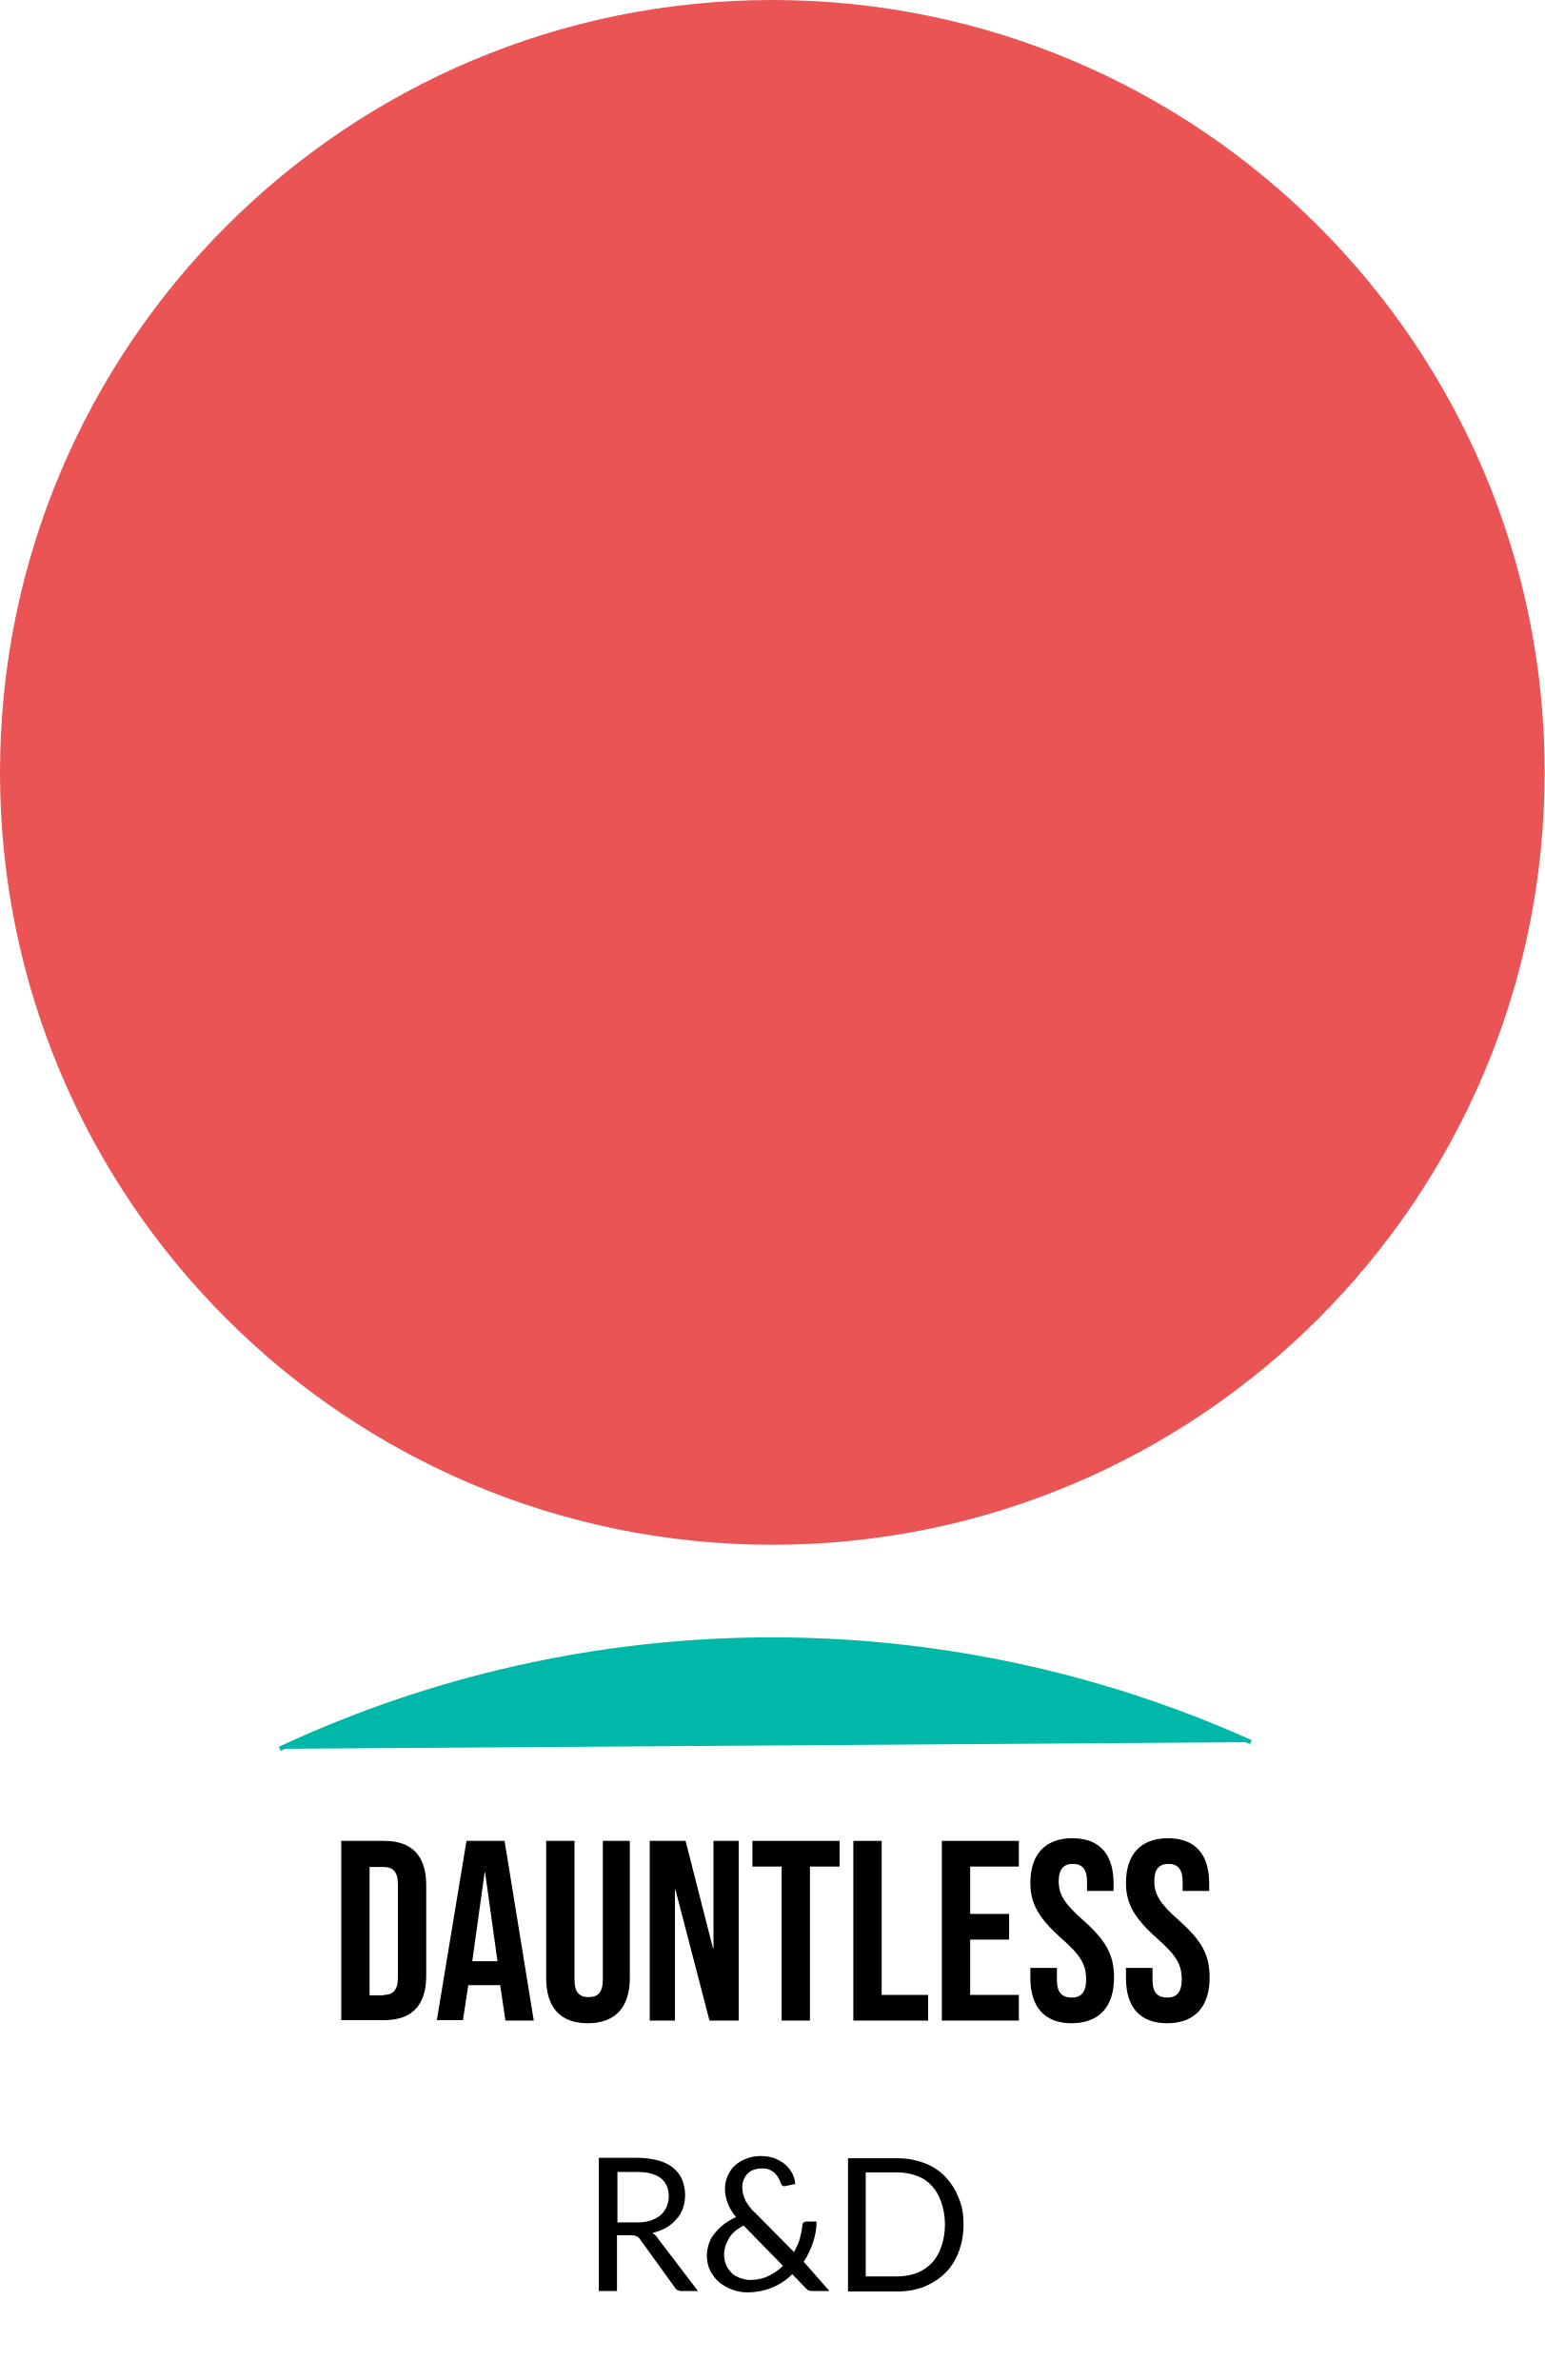
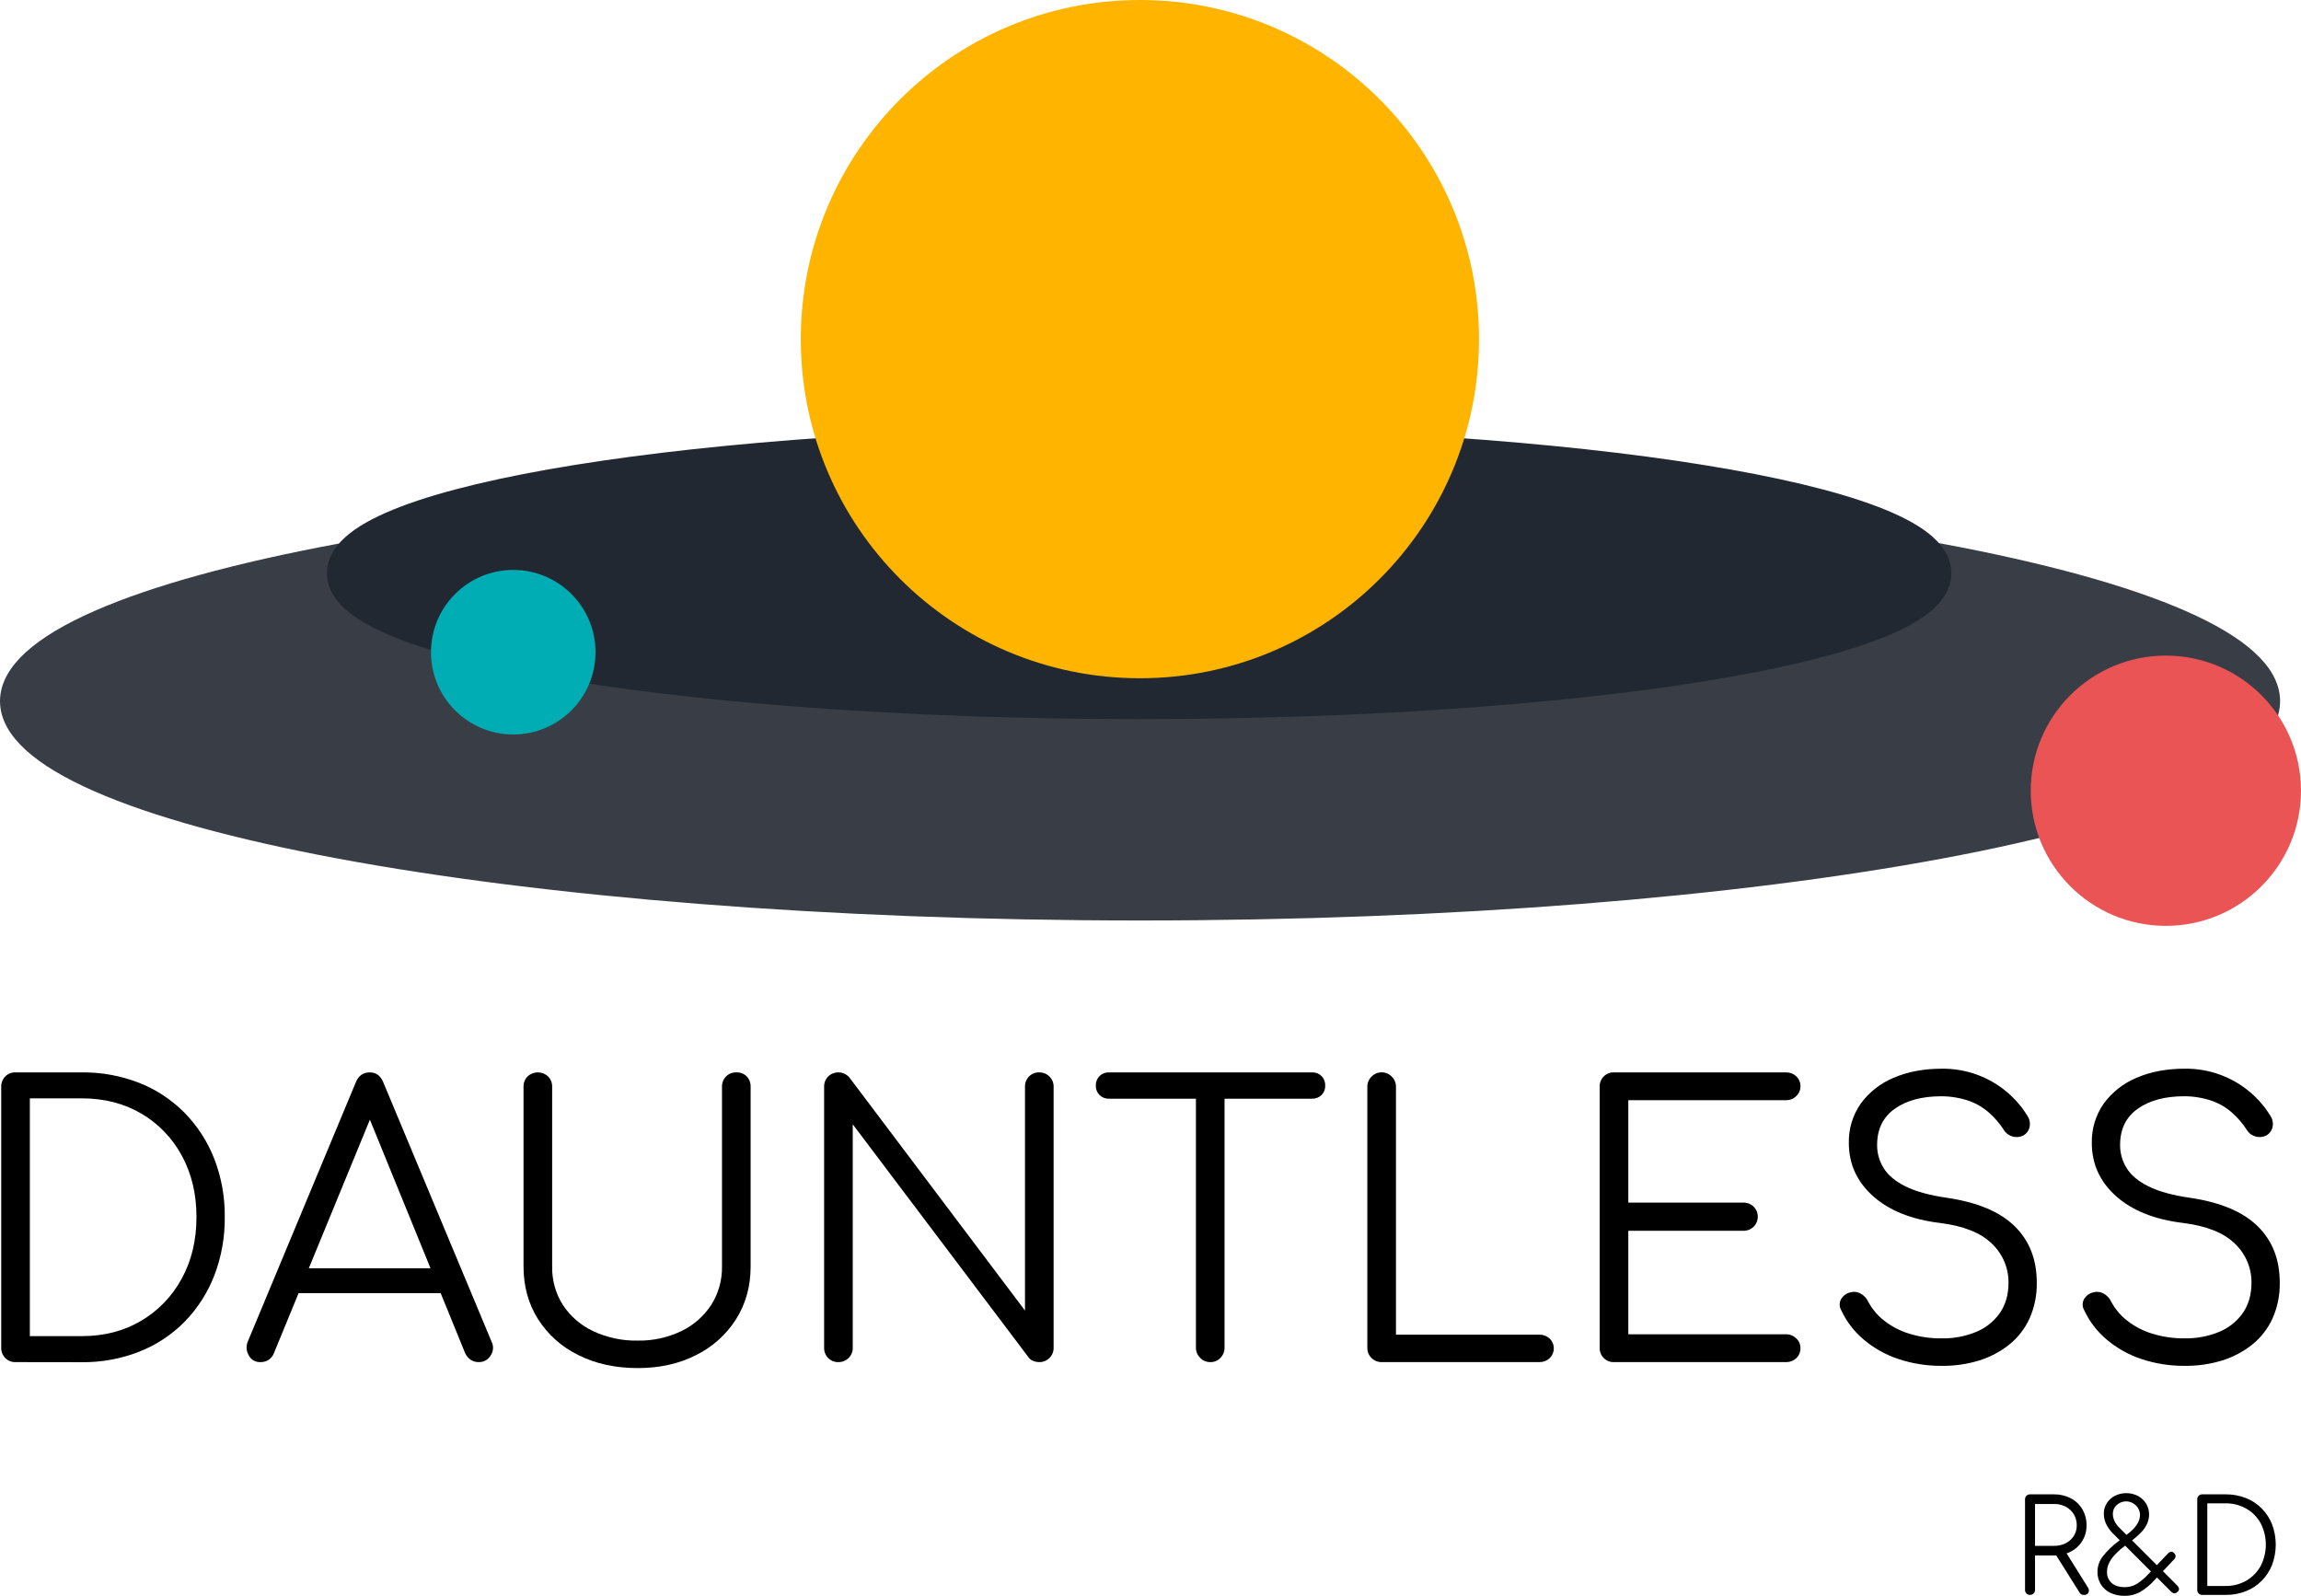
- <svg xmlns="http://www.w3.org/2000/svg" version="1.1" id="Layer_1" x="0px" y="0px" viewBox="0 0 349 537.7" style="enable-background:new 0 0 349 537.7;" xml:space="preserve">
-   <style type="text/css">
- 	.st0{fill:#EA5455;}
- 	.st1{enable-background:new    ;}
- 	.st2{fill:#00B8A9;stroke:#00B8A9;stroke-miterlimit:10;}
- </style>
-   <g id="Layer_2_1_">
-     <g id="Layer_1-2">
-       <circle class="st0" cx="174.5" cy="174.5" r="174.5" />
-       <g class="st1">
-         <path d="M77.1,415.9h9.7c6.4,0,9.5,3.5,9.5,10v20.5c0,6.5-3.1,10-9.5,10h-9.7V415.9z M86.7,450.7c2,0,3.2-1,3.2-3.9v-21.1     c0-2.9-1.2-3.9-3.2-3.9h-3.2v29H86.7z" />
-         <path d="M105.4,415.9h8.6l6.6,40.6h-6.4l-1.2-8.1v0.1h-7.2l-1.2,7.9h-5.9L105.4,415.9z M112.4,443.1l-2.8-20.1h-0.1l-2.8,20.1     H112.4z" />
-       </g>
-       <g class="st1">
-         <path d="M123.4,446.9v-31h6.4v31.4c0,2.9,1.2,3.9,3.2,3.9c2,0,3.2-1,3.2-3.9v-31.4h6.1v31c0,6.5-3.2,10.2-9.5,10.2     S123.4,453.4,123.4,446.9z" />
-         <path d="M146.9,415.9h8l6.2,24.3h0.1v-24.3h5.7v40.6h-6.6l-7.7-29.6h-0.1v29.6h-5.7V415.9z" />
-         <path d="M176.7,421.7H170v-5.8h19.7v5.8h-6.7v34.8h-6.4V421.7z" />
-         <path d="M192.8,415.9h6.4v34.8h10.5v5.8h-16.9V415.9z" />
-       </g>
-       <g class="st1">
-         <path d="M212.8,415.9h17.4v5.8h-11v10.7h8.8v5.8h-8.8v12.5h11v5.8h-17.4V415.9z" />
-       </g>
-       <g class="st1">
-         <path d="M232.8,446.9v-2.3h6v2.8c0,2.9,1.3,3.9,3.3,3.9c2,0,3.3-1,3.3-4.1c0-3.4-1.3-5.5-5.5-9.2c-5.3-4.7-7.1-8-7.1-12.6     c0-6.4,3.3-10.1,9.5-10.1s9.3,3.7,9.3,10.2v1.7h-6v-2.1c0-2.9-1.2-4-3.2-4c-2,0-3.2,1.1-3.2,3.9c0,3,1.3,5.1,5.5,8.8     c5.3,4.7,7,7.9,7,13c0,6.6-3.4,10.3-9.6,10.3C236,457.1,232.8,453.4,232.8,446.9z" />
-         <path d="M254.4,446.9v-2.3h6v2.8c0,2.9,1.3,3.9,3.3,3.9c2,0,3.3-1,3.3-4.1c0-3.4-1.3-5.5-5.5-9.2c-5.3-4.7-7.1-8-7.1-12.6     c0-6.4,3.3-10.1,9.5-10.1c6.2,0,9.3,3.7,9.3,10.2v1.7h-6v-2.1c0-2.9-1.2-4-3.2-4s-3.2,1.1-3.2,3.9c0,3,1.3,5.1,5.5,8.8     c5.3,4.7,7,7.9,7,13c0,6.6-3.4,10.3-9.6,10.3S254.4,453.4,254.4,446.9z" />
-       </g>
-       <path class="st2" d="M63.2,395.1c69.4-32.4,149.5-32.9,219.4-1.5" />
-       <g class="st1">
-         <path d="M157.7,517.6H154c-0.7,0-1.3-0.3-1.6-0.9l-7.8-10.8c-0.2-0.3-0.5-0.6-0.8-0.7c-0.3-0.1-0.7-0.2-1.3-0.2h-3.1v12.6h-4.1     v-30.1h8.5c1.9,0,3.5,0.2,4.9,0.6c1.4,0.4,2.5,0.9,3.4,1.7c0.9,0.7,1.6,1.6,2,2.6c0.4,1,0.7,2.2,0.7,3.5c0,1.1-0.2,2.1-0.5,3     c-0.3,0.9-0.8,1.8-1.5,2.5c-0.6,0.7-1.4,1.4-2.3,1.9c-0.9,0.5-2,0.9-3.1,1.2c0.5,0.3,1,0.7,1.3,1.3L157.7,517.6z M143.8,502.1     c1.2,0,2.2-0.1,3.1-0.4c0.9-0.3,1.7-0.7,2.3-1.2c0.6-0.5,1.1-1.2,1.4-1.9s0.5-1.5,0.5-2.4c0-1.8-0.6-3.1-1.8-4.1     c-1.2-0.9-2.9-1.4-5.3-1.4h-4.5v11.4H143.8z" />
-         <path d="M187.4,517.6h-3.6c-0.4,0-0.7,0-1-0.1c-0.3-0.1-0.5-0.3-0.8-0.6l-3-3.1c-1.3,1.3-2.8,2.3-4.5,3c-1.7,0.7-3.6,1.1-5.7,1.1     c-1.1,0-2.2-0.2-3.3-0.6c-1.1-0.4-2-0.9-2.9-1.6c-0.9-0.7-1.5-1.6-2.1-2.6c-0.5-1-0.8-2.2-0.8-3.5c0-1,0.2-1.9,0.5-2.8     s0.8-1.7,1.4-2.4c0.6-0.7,1.3-1.4,2.1-2c0.8-0.6,1.7-1.1,2.6-1.5c-0.9-1.1-1.5-2.1-1.9-3.2c-0.4-1-0.6-2.1-0.6-3.2     c0-1,0.2-2,0.6-2.9c0.4-0.9,0.9-1.7,1.6-2.3c0.7-0.7,1.6-1.2,2.6-1.6c1-0.4,2.1-0.6,3.4-0.6c1.1,0,2.1,0.2,3,0.5     c0.9,0.4,1.7,0.8,2.4,1.4c0.7,0.6,1.2,1.3,1.6,2c0.4,0.8,0.6,1.6,0.7,2.4l-2.3,0.5c-0.5,0.1-0.8-0.1-1-0.7     c-0.1-0.4-0.3-0.7-0.5-1.1c-0.2-0.4-0.5-0.7-0.8-1.1c-0.3-0.3-0.8-0.6-1.2-0.8c-0.5-0.2-1-0.3-1.7-0.3c-0.7,0-1.3,0.1-1.9,0.3     s-1,0.5-1.4,0.9c-0.4,0.4-0.7,0.9-0.9,1.4s-0.3,1.1-0.3,1.8c0,0.5,0.1,1,0.2,1.4c0.1,0.4,0.3,0.9,0.5,1.4s0.6,0.9,0.9,1.4     c0.4,0.5,0.8,1,1.4,1.5l8.7,8.8c0.5-1,1-1.9,1.3-3s0.5-2.1,0.6-3.1c0-0.3,0.1-0.5,0.3-0.6s0.3-0.2,0.6-0.2h2.3     c0,1.6-0.3,3.2-0.8,4.7s-1.2,3-2.1,4.4L187.4,517.6z M168,502.8c-1.5,0.8-2.6,1.7-3.3,2.9s-1.1,2.3-1.1,3.7     c0,0.9,0.2,1.7,0.5,2.4c0.3,0.7,0.8,1.3,1.3,1.8c0.5,0.5,1.2,0.8,1.9,1.1c0.7,0.2,1.4,0.4,2.1,0.4c1.6,0,3-0.3,4.2-0.9     c1.3-0.6,2.3-1.3,3.3-2.3L168,502.8z" />
-         <path d="M217.7,502.6c0,2.3-0.4,4.3-1.1,6.2c-0.7,1.8-1.7,3.4-3,4.7c-1.3,1.3-2.9,2.3-4.7,3.1c-1.8,0.7-3.8,1.1-6.1,1.1h-11.2     v-30.1h11.2c2.2,0,4.2,0.4,6.1,1.1c1.8,0.7,3.4,1.7,4.7,3.1s2.3,2.9,3,4.8C217.4,498.3,217.7,500.4,217.7,502.6z M213.5,502.6     c0-1.8-0.3-3.5-0.8-5s-1.2-2.7-2.1-3.7c-0.9-1-2-1.8-3.4-2.3c-1.3-0.5-2.8-0.8-4.4-0.8h-7.2v23.5h7.2c1.6,0,3.1-0.3,4.4-0.8     c1.3-0.5,2.4-1.3,3.4-2.3c0.9-1,1.6-2.2,2.1-3.7S213.5,504.5,213.5,502.6z" />
-       </g>
+ <svg xmlns="http://www.w3.org/2000/svg" viewBox="0 0 1286.69 892.34">
+   <defs>
+     <style>.cls-1{fill:#393e46;stroke:#393e46;stroke-width:10px;}.cls-1,.cls-2{stroke-miterlimit:10;}.cls-2{fill:#222831;stroke:#222831;stroke-width:20px;}.cls-3{fill:#00adb5;}.cls-4{fill:#ffb400;}.cls-5{fill:#ea5455;}</style>
+   </defs>
+   <g id="Layer_2" data-name="Layer 2">
+     <g id="Layer_1-2" data-name="Layer 1">
+       <ellipse class="cls-1" cx="637.5" cy="392.07" rx="632.5" ry="117.64" />
+       <ellipse class="cls-2" cx="637" cy="320.51" rx="444.22" ry="71.61" />
+       <circle class="cls-3" cx="287" cy="364.7" r="46" />
+       <circle class="cls-4" cx="637.42" cy="189.63" r="189.63" />
+       <circle class="cls-5" cx="1211.12" cy="442.16" r="75.56" />
+       <path d="M1155,891.84a2.74,2.74,0,0,1-2-.8,2.7,2.7,0,0,1-.79-2V838.41a2.7,2.7,0,0,1,.79-2,2.74,2.74,0,0,1,2-.8h13.46a19.6,19.6,0,0,1,9.36,2.2,16.22,16.22,0,0,1,6.44,6.12,17.32,17.32,0,0,1,2.34,9,16.08,16.08,0,0,1-8.78,14.68,19.82,19.82,0,0,1-9.36,2.16H1157.8V889a2.72,2.72,0,0,1-2.8,2.81Zm2.8-27.44h10.66a14,14,0,0,0,6.52-1.47,11.65,11.65,0,0,0,4.5-4.07,10.77,10.77,0,0,0,1.65-5.9,11.69,11.69,0,0,0-1.65-6.23,11.54,11.54,0,0,0-4.5-4.21,13.67,13.67,0,0,0-6.52-1.52H1157.8Zm27.29,27.44a2.62,2.62,0,0,1-1.47-.36,3.24,3.24,0,0,1-1-1.08l-13.82-22,5.62-1.44,12.88,20.6a2.94,2.94,0,0,1,.4,3A2.7,2.7,0,0,1,1185.09,891.84Z" transform="translate(-19.84)" />
+       <path d="M1207.92,892.34a17.83,17.83,0,0,1-8.07-1.69,12.61,12.61,0,0,1-5.25-4.72,13,13,0,0,1-1.88-7,14.11,14.11,0,0,1,2.88-8.53,45.08,45.08,0,0,1,8.72-8.46l6-4.76a19.43,19.43,0,0,0,4.65-5,10.1,10.1,0,0,0,1.55-5.29,7.8,7.8,0,0,0-13.07-5.29,6.43,6.43,0,0,0-2.13,4.78,9.57,9.57,0,0,0,.9,4.14,13.47,13.47,0,0,0,2.78,3.78l32.32,32.26a3.64,3.64,0,0,1,1,1.73,2.06,2.06,0,0,1-.72,1.73q-1.87,1.86-3.67,0l-32.69-32.69a18.25,18.25,0,0,1-3.63-5.08,13.2,13.2,0,0,1-1.34-5.79,10.78,10.78,0,0,1,1.66-5.91,11.83,11.83,0,0,1,4.46-4.1,14.36,14.36,0,0,1,13,.07,12.06,12.06,0,0,1,4.54,4.28,11.6,11.6,0,0,1,1.66,6.16,13.37,13.37,0,0,1-1.12,5.08,16.77,16.77,0,0,1-3,4.46,39.07,39.07,0,0,1-4.68,4.28l-6,4.61a36.7,36.7,0,0,0-5,4.72,17,17,0,0,0-2.84,4.43,11.31,11.31,0,0,0-.9,4.39,8,8,0,0,0,2.59,6.23q2.59,2.34,7.42,2.34a12.63,12.63,0,0,0,6.73-1.88,30.93,30.93,0,0,0,6.3-5.32l11-11.6a3.56,3.56,0,0,1,1.65-1,2,2,0,0,1,1.73.68,2.63,2.63,0,0,1,.94,1.73,2.45,2.45,0,0,1-.87,1.87l-10.94,11.6a33.85,33.85,0,0,1-7.74,6.44A17.29,17.29,0,0,1,1207.92,892.34Z" transform="translate(-19.84)" />
+       <path d="M1251.33,891.84a2.72,2.72,0,0,1-2.81-2.81V838.41a2.72,2.72,0,0,1,2.81-2.81h13a30.31,30.31,0,0,1,11.34,2.06,25.64,25.64,0,0,1,8.89,5.83,26.48,26.48,0,0,1,5.8,8.89,32.28,32.28,0,0,1,0,22.64,26.36,26.36,0,0,1-5.8,8.93,25.64,25.64,0,0,1-8.89,5.83,30.31,30.31,0,0,1-11.34,2.06Zm2.81-5h10.15a22.63,22.63,0,0,0,11.7-3,21.29,21.29,0,0,0,8-8.21,26.09,26.09,0,0,0,0-23.83,21,21,0,0,0-8-8.17,22.81,22.81,0,0,0-11.7-3h-10.15Z" transform="translate(-19.84)" />
+       <path d="M28.53,761.66a7.71,7.71,0,0,1-5.75-2.28,7.92,7.92,0,0,1-2.26-5.81V607.74a7.94,7.94,0,0,1,2.26-5.81,7.75,7.75,0,0,1,5.75-2.28H65.47a85.77,85.77,0,0,1,32.33,5.91,73.55,73.55,0,0,1,25.35,16.8A76.59,76.59,0,0,1,139.67,648a87.52,87.52,0,0,1,5.85,32.57,88.24,88.24,0,0,1-5.85,32.67A76.37,76.37,0,0,1,123.15,739a73.55,73.55,0,0,1-25.35,16.8,85.77,85.77,0,0,1-32.33,5.91Zm8-14.52H65.47q18.89,0,33.36-8.61a61,61,0,0,0,22.68-23.65q8.2-15,8.2-34.33t-8.2-34.33a60.31,60.31,0,0,0-22.68-23.55q-14.47-8.5-33.36-8.5H36.53Z" transform="translate(-19.84)" />
+       <path d="M165.63,761.66a7,7,0,0,1-6.77-3.94,8.45,8.45,0,0,1-.41-7.67l60.34-144.8q2.27-5.61,7.8-5.6,5.34,0,7.6,5.6l60.54,145a7.57,7.57,0,0,1-.51,7.68,7.46,7.46,0,0,1-6.67,3.73,8,8,0,0,1-4.41-1.24,9,9,0,0,1-3.18-3.73L223.51,618.32h6.37L173,756.69a7.84,7.84,0,0,1-3,3.73A8,8,0,0,1,165.63,761.66Zm13.55-38.58,6.16-13.9h83.33l6.15,13.9Z" transform="translate(-19.84)" />
+       <path d="M376.42,765q-18.68,0-33.15-7.26a55.36,55.36,0,0,1-22.58-20.12q-8.1-12.86-8.1-29.46V607.74a7.93,7.93,0,0,1,2.25-5.81,8.39,8.39,0,0,1,11.5,0,7.94,7.94,0,0,1,2.26,5.81v100.4a38.76,38.76,0,0,0,6,21.58,41,41,0,0,0,16.93,14.62,56,56,0,0,0,24.84,5.29,54.23,54.23,0,0,0,24.42-5.29,41.28,41.28,0,0,0,16.73-14.62,38.84,38.84,0,0,0,6.05-21.58V607.74a7.94,7.94,0,0,1,2.26-5.81,7.75,7.75,0,0,1,5.75-2.28,7.67,7.67,0,0,1,5.85,2.28,8.11,8.11,0,0,1,2.15,5.81v100.4q0,16.61-8.1,29.46a55.73,55.73,0,0,1-22.37,20.12Q394.88,765,376.42,765Z" transform="translate(-19.84)" />
+       <path d="M488.68,761.66a7.69,7.69,0,0,1-5.74-2.28,7.88,7.88,0,0,1-2.26-5.81V607.74a7.9,7.9,0,0,1,2.26-5.81,8.16,8.16,0,0,1,11.9.62L593,732.83V607.74a7.9,7.9,0,0,1,2.26-5.81,7.73,7.73,0,0,1,5.74-2.28,7.86,7.86,0,0,1,5.65,2.28,7.75,7.75,0,0,1,2.36,5.81V753.57a7.73,7.73,0,0,1-2.36,5.81,7.82,7.82,0,0,1-5.65,2.28,9.07,9.07,0,0,1-3.28-.62A5.57,5.57,0,0,1,595,759L496.69,628.69V753.57a7.73,7.73,0,0,1-2.36,5.81A7.82,7.82,0,0,1,488.68,761.66Z" transform="translate(-19.84)" />
+       <path d="M640,614.37a7.2,7.2,0,0,1-5.34-2.07,7.06,7.06,0,0,1-2.05-5.19,7.32,7.32,0,0,1,2.05-5.39,7.2,7.2,0,0,1,5.34-2.07h113.5a7.2,7.2,0,0,1,5.34,2.07,7.36,7.36,0,0,1,2.05,5.39,7.1,7.1,0,0,1-2.05,5.19,7.2,7.2,0,0,1-5.34,2.07ZM696.6,761.66a7.68,7.68,0,0,1-5.65-2.38,7.84,7.84,0,0,1-2.36-5.71V599.65h16V753.57a8,8,0,0,1-2.26,5.71A7.55,7.55,0,0,1,696.6,761.66Z" transform="translate(-19.84)" />
+       <path d="M792.45,761.66a7.82,7.82,0,0,1-5.65-2.28,7.73,7.73,0,0,1-2.36-5.81V607.74A7.86,7.86,0,0,1,786.8,602a7.88,7.88,0,0,1,11.29,0,7.86,7.86,0,0,1,2.36,5.71V746.31H880.7a8.07,8.07,0,0,1,5.65,2.18,7.59,7.59,0,0,1,0,11,8.06,8.06,0,0,1-5.65,2.17Z" transform="translate(-19.84)" />
+       <path d="M922.37,761.66a7.7,7.7,0,0,1-5.75-2.28,7.88,7.88,0,0,1-2.26-5.81V607.74a7.9,7.9,0,0,1,2.26-5.81,7.74,7.74,0,0,1,5.75-2.28h96.26a8,8,0,0,1,5.64,2.17,7.44,7.44,0,0,1,2.36,5.71,7.27,7.27,0,0,1-2.36,5.39,7.8,7.8,0,0,1-5.64,2.28H930.37v57.26h64.24a7.89,7.89,0,1,1,0,15.77H930.37v57.88h88.26a7.84,7.84,0,0,1,5.64,2.28,7.27,7.27,0,0,1,2.36,5.39,7.44,7.44,0,0,1-2.36,5.71,8,8,0,0,1-5.64,2.17Z" transform="translate(-19.84)" />
+       <path d="M1105.65,763.74a74.4,74.4,0,0,1-24.32-3.84,58.59,58.59,0,0,1-19.4-10.89,48.12,48.12,0,0,1-12.52-16.39,6.27,6.27,0,0,1-.1-6.12,8.13,8.13,0,0,1,5.23-3.84,7.38,7.38,0,0,1,5.65.63,9.52,9.52,0,0,1,4.2,4.35,33.4,33.4,0,0,0,9,10.79,43,43,0,0,0,14.17,7.36,59.34,59.34,0,0,0,18.06,2.6,48.3,48.3,0,0,0,19.29-3.63,30.34,30.34,0,0,0,13.24-10.58q4.82-7,4.82-16.91a29.58,29.58,0,0,0-9.23-21.78q-9.24-9.13-28.94-11.62-24-2.89-37.56-15t-13.55-29.77a36.82,36.82,0,0,1,6.67-22,43.1,43.1,0,0,1,18.37-14.42q11.7-5.07,26.89-5.08a55.37,55.37,0,0,1,36.64,13.17,55.06,55.06,0,0,1,11.18,13,8.37,8.37,0,0,1,1.33,6.43,7.15,7.15,0,0,1-3.59,4.77,8.21,8.21,0,0,1-6.26.42,8.32,8.32,0,0,1-4.82-3.94,46.9,46.9,0,0,0-7.7-9,34.34,34.34,0,0,0-11.18-6.74,47.8,47.8,0,0,0-15.81-2.7q-16.21,0-26.06,7t-9.85,20.23a24,24,0,0,0,3.69,13q3.69,5.93,12.21,10.17t22.89,6.33q25.65,3.74,38.07,15.87t12.42,31.63a47.21,47.21,0,0,1-4,19.92,40.06,40.06,0,0,1-11.28,14.62,51.84,51.84,0,0,1-17,9A68.24,68.24,0,0,1,1105.65,763.74Z" transform="translate(-19.84)" />
+       <path d="M1241.52,763.74a74.4,74.4,0,0,1-24.32-3.84A58.59,58.59,0,0,1,1197.8,749a48.12,48.12,0,0,1-12.52-16.39,6.27,6.27,0,0,1-.1-6.12,8.16,8.16,0,0,1,5.23-3.84,7.38,7.38,0,0,1,5.65.63,9.52,9.52,0,0,1,4.2,4.35,33.4,33.4,0,0,0,9,10.79,43,43,0,0,0,14.17,7.36,59.34,59.34,0,0,0,18.06,2.6,48.3,48.3,0,0,0,19.29-3.63,30.34,30.34,0,0,0,13.24-10.58q4.82-7,4.82-16.91a29.58,29.58,0,0,0-9.23-21.78q-9.24-9.13-28.94-11.62-24-2.89-37.56-15t-13.55-29.77a36.82,36.82,0,0,1,6.67-22,43.1,43.1,0,0,1,18.37-14.42q11.7-5.07,26.89-5.08a55.37,55.37,0,0,1,36.64,13.17,55.06,55.06,0,0,1,11.18,13,8.37,8.37,0,0,1,1.33,6.43,7.15,7.15,0,0,1-3.59,4.77,8.21,8.21,0,0,1-6.26.42,8.32,8.32,0,0,1-4.82-3.94,46.9,46.9,0,0,0-7.7-9,34.24,34.24,0,0,0-11.18-6.74,47.8,47.8,0,0,0-15.81-2.7q-16.21,0-26.06,7t-9.85,20.23a24,24,0,0,0,3.69,13q3.69,5.93,12.21,10.17t22.89,6.33q25.65,3.74,38.07,15.87t12.42,31.63a47.21,47.21,0,0,1-4,19.92,40.06,40.06,0,0,1-11.28,14.62,51.84,51.84,0,0,1-17,9A68.24,68.24,0,0,1,1241.52,763.74Z" transform="translate(-19.84)" />
    </g>
  </g>
</svg>
